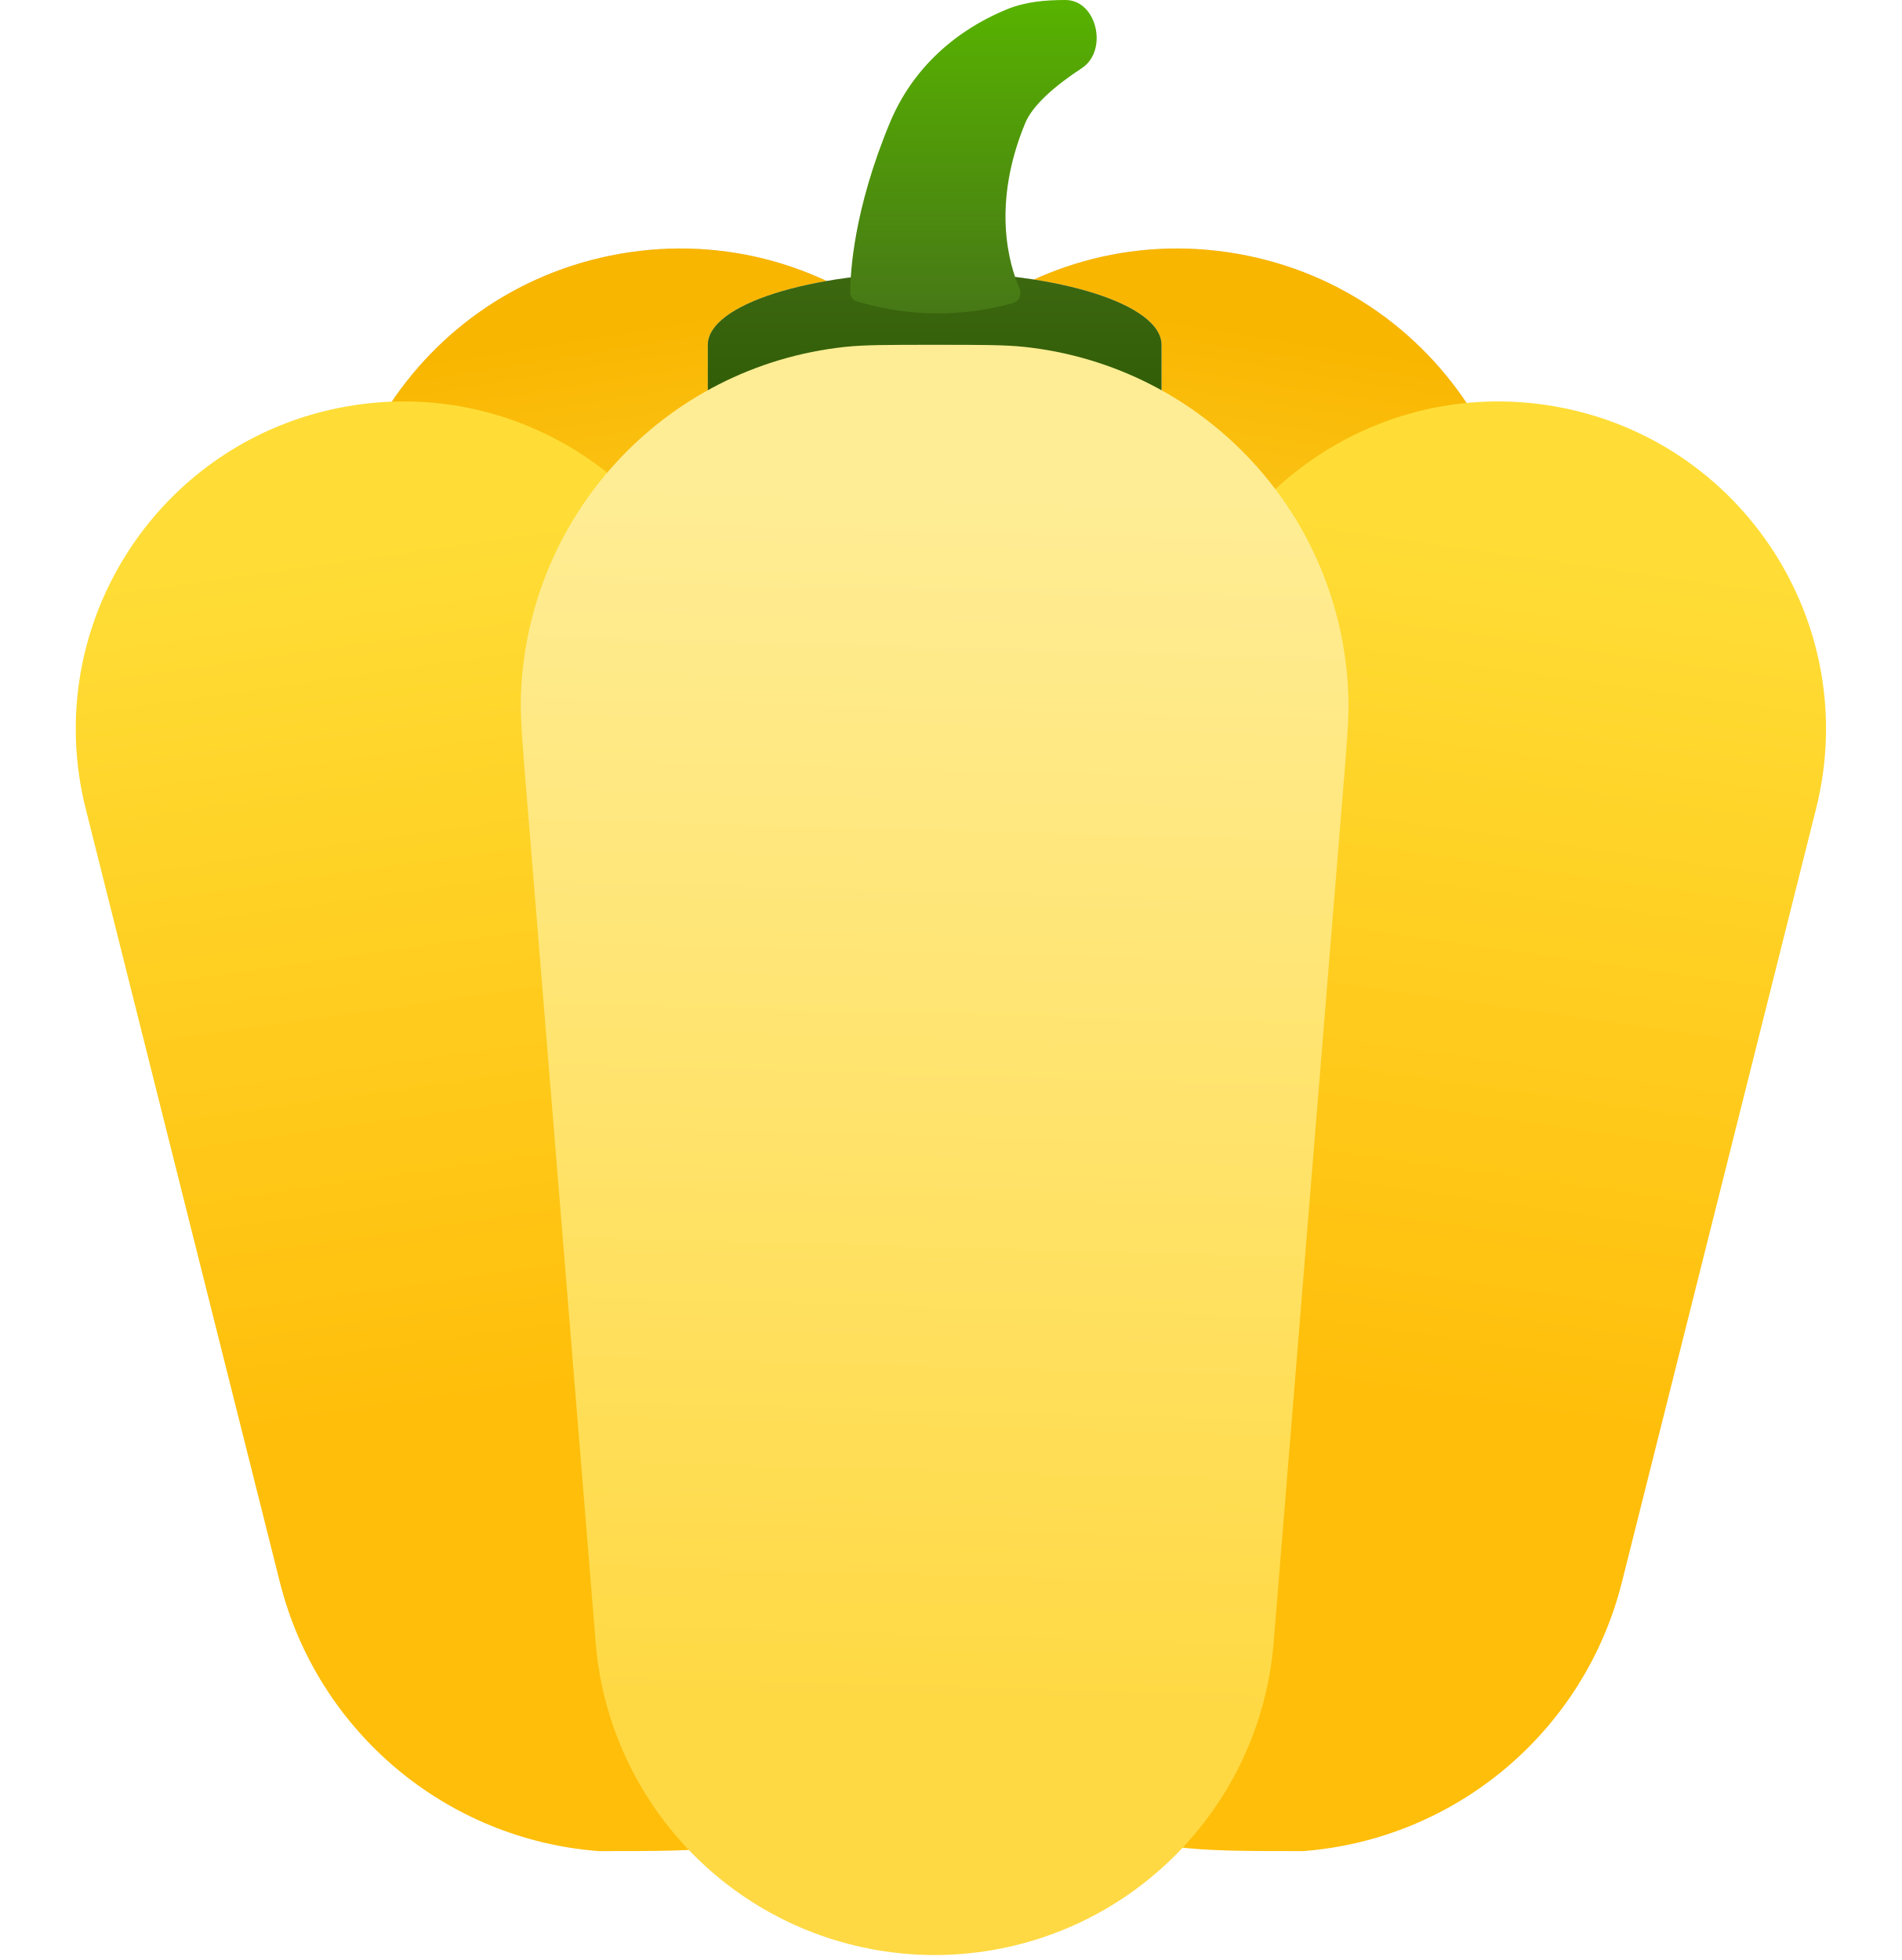
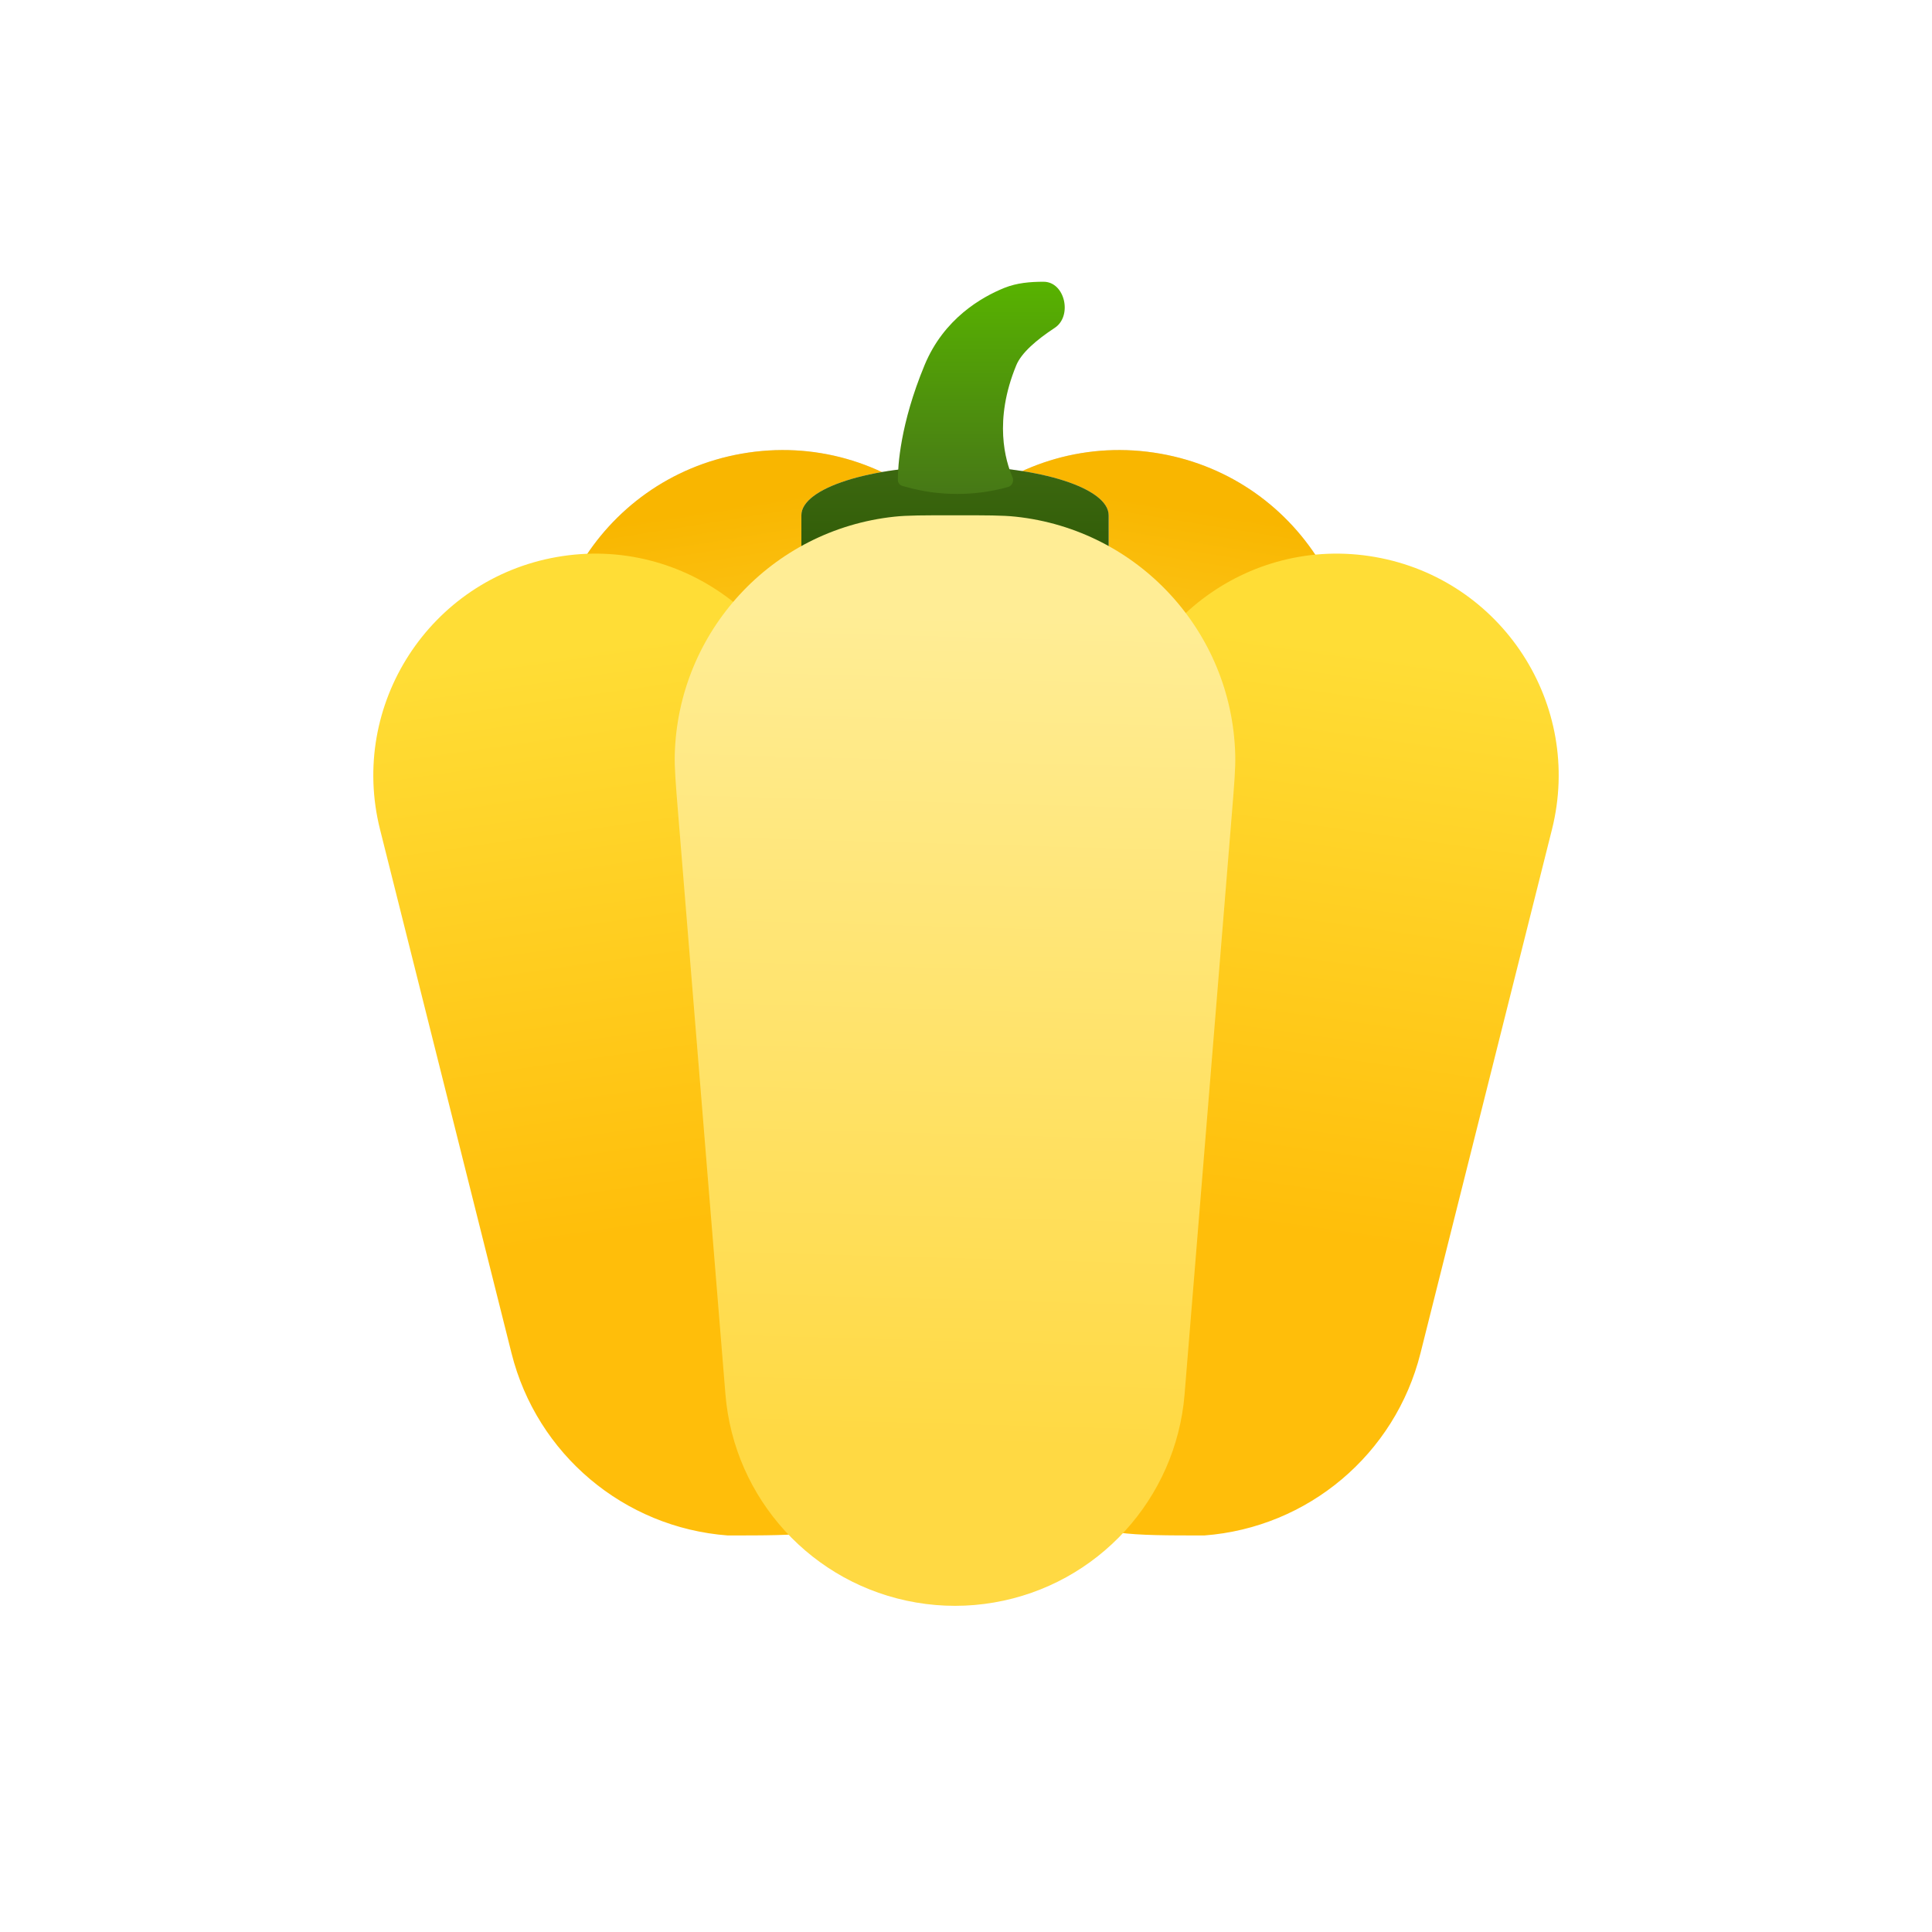
- <svg xmlns="http://www.w3.org/2000/svg" preserveAspectRatio="none" overflow="visible" style="display: block;" width="32" height="32.98" viewBox="0 0 32 32.98" fill="none">
-   <g id="Group 2085673345">
-     <g id="Rectangle 346796526">
-       <path d="M5.913 11.949C4.733 8.545 6.88 4.895 10.428 4.271C14.03 3.638 17.324 6.43 17.29 10.088L17.253 14.064C17.246 14.839 17.243 15.227 17.118 15.543C16.952 15.964 16.636 16.309 16.23 16.511C15.926 16.662 15.54 16.699 14.768 16.773L12.674 16.974C12.399 16.99 12.261 16.999 12.144 17.001C9.58 17.057 7.254 15.504 6.322 13.115C6.279 13.006 6.236 12.882 6.151 12.635L5.913 11.949Z" fill="#D9D9D9" />
-       <path d="M5.913 11.949C4.733 8.545 6.88 4.895 10.428 4.271C14.03 3.638 17.324 6.43 17.29 10.088L17.253 14.064C17.246 14.839 17.243 15.227 17.118 15.543C16.952 15.964 16.636 16.309 16.23 16.511C15.926 16.662 15.54 16.699 14.768 16.773L12.674 16.974C12.399 16.99 12.261 16.999 12.144 17.001C9.58 17.057 7.254 15.504 6.322 13.115C6.279 13.006 6.236 12.882 6.151 12.635L5.913 11.949Z" fill="url(#paint0_linear_0_98)" />
+ <svg xmlns="http://www.w3.org/2000/svg" width="48" height="48" viewBox="0 0 48 48" fill="none">
+   <g transform="translate(8 7)">
+     <g id="Group 2085673345">
+       <g id="Rectangle 346796526">
+         <path d="M5.913 11.949C4.733 8.545 6.88 4.895 10.428 4.271C14.03 3.638 17.324 6.43 17.29 10.088L17.253 14.064C17.246 14.839 17.243 15.227 17.118 15.543C16.952 15.964 16.636 16.309 16.23 16.511C15.926 16.662 15.54 16.699 14.768 16.773L12.674 16.974C12.399 16.99 12.261 16.999 12.144 17.001C9.58 17.057 7.254 15.504 6.322 13.115C6.279 13.006 6.236 12.882 6.151 12.635L5.913 11.949Z" fill="#D9D9D9" />
+         <path d="M5.913 11.949C4.733 8.545 6.88 4.895 10.428 4.271C14.03 3.638 17.324 6.43 17.29 10.088L17.253 14.064C17.246 14.839 17.243 15.227 17.118 15.543C16.952 15.964 16.636 16.309 16.23 16.511C15.926 16.662 15.54 16.699 14.768 16.773L12.674 16.974C12.399 16.99 12.261 16.999 12.144 17.001C9.58 17.057 7.254 15.504 6.322 13.115C6.279 13.006 6.236 12.882 6.151 12.635L5.913 11.949Z" fill="url(#paint0_linear_0_98)" />
+       </g>
+       <g id="Rectangle 346796527">
+         <path d="M25.342 11.949C26.522 8.545 24.375 4.895 20.827 4.271C17.224 3.638 13.931 6.43 13.965 10.088L14.002 14.064C14.009 14.839 14.012 15.227 14.137 15.543C14.303 15.964 14.62 16.309 15.025 16.511C15.329 16.662 15.715 16.699 16.487 16.773L18.581 16.974C18.857 16.99 18.994 16.999 19.111 17.001C21.675 17.057 24.001 15.504 24.933 13.115C24.976 13.006 25.019 12.882 25.104 12.635L25.342 11.949Z" fill="#D9D9D9" />
+         <path d="M25.342 11.949C26.522 8.545 24.375 4.895 20.827 4.271C17.224 3.638 13.931 6.43 13.965 10.088L14.002 14.064C14.009 14.839 14.012 15.227 14.137 15.543C14.303 15.964 14.62 16.309 15.025 16.511C15.329 16.662 15.715 16.699 16.487 16.773L18.581 16.974C18.857 16.99 18.994 16.999 19.111 17.001C21.675 17.057 24.001 15.504 24.933 13.115C24.976 13.006 25.019 12.882 25.104 12.635L25.342 11.949Z" fill="url(#paint1_linear_0_98)" />
+       </g>
+       <path id="Rectangle 346796524" d="M1.442 13.608C0.663 10.505 2.682 7.393 5.833 6.839C9.008 6.281 11.981 8.555 12.275 11.765L13.686 27.195C13.853 29.021 13.936 29.934 13.416 30.526C13.401 30.543 13.386 30.56 13.37 30.576C12.828 31.148 11.911 31.148 10.077 31.148C7.5 30.952 5.338 29.129 4.709 26.622L1.442 13.608Z" fill="url(#paint2_linear_0_98)" />
+       <path id="Rectangle 346796525" d="M30.558 13.608C31.337 10.505 29.318 7.393 26.167 6.839C22.992 6.281 20.019 8.555 19.725 11.765L18.314 27.195C18.147 29.021 18.064 29.934 18.584 30.526C18.599 30.543 18.614 30.56 18.63 30.576C19.172 31.148 20.089 31.148 21.923 31.148C24.5 30.952 26.662 29.129 27.291 26.622L30.558 13.608Z" fill="url(#paint3_linear_0_98)" />
+       <g id="Union">
+         <path d="M15.727 4.581C17.834 4.581 19.543 5.127 19.544 5.802V8.55H11.91V5.802C11.911 5.127 13.62 4.581 15.727 4.581Z" fill="#D9D9D9" />
+         <path d="M15.727 4.581C17.834 4.581 19.543 5.127 19.544 5.802V8.55H11.91V5.802C11.911 5.127 13.62 4.581 15.727 4.581Z" fill="url(#paint4_linear_0_98)" />
+       </g>
+       <path id="Rectangle 346796523" d="M8.852 13.259C8.788 12.473 8.756 12.079 8.764 11.753C8.843 8.693 11.175 6.163 14.219 5.837C14.543 5.802 14.938 5.802 15.727 5.802C16.516 5.802 16.91 5.802 17.235 5.837C20.279 6.163 22.611 8.693 22.689 11.753C22.698 12.079 22.666 12.473 22.602 13.259L21.431 27.638C21.219 30.242 19.27 32.373 16.694 32.814C16.054 32.924 15.4 32.924 14.76 32.814C12.184 32.373 10.235 30.242 10.023 27.638L8.852 13.259Z" fill="url(#paint5_linear_0_98)" />
+       <path id="Rectangle 346796529" d="M16.957 0.151C17.264 0.028 17.596 0 17.927 0C18.46 0 18.65 0.853 18.204 1.146C17.752 1.443 17.377 1.766 17.25 2.073C16.681 3.449 16.981 4.455 17.155 4.854C17.197 4.951 17.147 5.071 17.046 5.099C16.219 5.33 15.345 5.33 14.519 5.1L14.424 5.074C14.355 5.055 14.307 4.995 14.307 4.924C14.307 4.584 14.363 3.538 14.97 2.073C15.448 0.917 16.388 0.38 16.957 0.151Z" fill="url(#paint6_linear_0_98)" />
    </g>
-     <g id="Rectangle 346796527">
-       <path d="M25.342 11.949C26.522 8.545 24.375 4.895 20.827 4.271C17.224 3.638 13.931 6.43 13.965 10.088L14.002 14.064C14.009 14.839 14.012 15.227 14.137 15.543C14.303 15.964 14.62 16.309 15.025 16.511C15.329 16.662 15.715 16.699 16.487 16.773L18.581 16.974C18.857 16.99 18.994 16.999 19.111 17.001C21.675 17.057 24.001 15.504 24.933 13.115C24.976 13.006 25.019 12.882 25.104 12.635L25.342 11.949Z" fill="#D9D9D9" />
-       <path d="M25.342 11.949C26.522 8.545 24.375 4.895 20.827 4.271C17.224 3.638 13.931 6.43 13.965 10.088L14.002 14.064C14.009 14.839 14.012 15.227 14.137 15.543C14.303 15.964 14.62 16.309 15.025 16.511C15.329 16.662 15.715 16.699 16.487 16.773L18.581 16.974C18.857 16.99 18.994 16.999 19.111 17.001C21.675 17.057 24.001 15.504 24.933 13.115C24.976 13.006 25.019 12.882 25.104 12.635L25.342 11.949Z" fill="url(#paint1_linear_0_98)" />
-     </g>
-     <path id="Rectangle 346796524" d="M1.442 13.608C0.663 10.505 2.682 7.393 5.833 6.839C9.008 6.281 11.981 8.555 12.275 11.765L13.686 27.195C13.853 29.021 13.936 29.934 13.416 30.526C13.401 30.543 13.386 30.56 13.37 30.576C12.828 31.148 11.911 31.148 10.077 31.148C7.5 30.952 5.338 29.129 4.709 26.622L1.442 13.608Z" fill="url(#paint2_linear_0_98)" />
-     <path id="Rectangle 346796525" d="M30.558 13.608C31.337 10.505 29.318 7.393 26.167 6.839C22.992 6.281 20.019 8.555 19.725 11.765L18.314 27.195C18.147 29.021 18.064 29.934 18.584 30.526C18.599 30.543 18.614 30.56 18.63 30.576C19.172 31.148 20.089 31.148 21.923 31.148C24.5 30.952 26.662 29.129 27.291 26.622L30.558 13.608Z" fill="url(#paint3_linear_0_98)" />
-     <g id="Union">
-       <path d="M15.727 4.581C17.834 4.581 19.543 5.127 19.544 5.802V8.55H11.91V5.802C11.911 5.127 13.62 4.581 15.727 4.581Z" fill="#D9D9D9" />
-       <path d="M15.727 4.581C17.834 4.581 19.543 5.127 19.544 5.802V8.55H11.91V5.802C11.911 5.127 13.62 4.581 15.727 4.581Z" fill="url(#paint4_linear_0_98)" />
-     </g>
-     <path id="Rectangle 346796523" d="M8.852 13.259C8.788 12.473 8.756 12.079 8.764 11.753C8.843 8.693 11.175 6.163 14.219 5.837C14.543 5.802 14.938 5.802 15.727 5.802C16.516 5.802 16.91 5.802 17.235 5.837C20.279 6.163 22.611 8.693 22.689 11.753C22.698 12.079 22.666 12.473 22.602 13.259L21.431 27.638C21.219 30.242 19.27 32.373 16.694 32.814C16.054 32.924 15.4 32.924 14.76 32.814C12.184 32.373 10.235 30.242 10.023 27.638L8.852 13.259Z" fill="url(#paint5_linear_0_98)" />
-     <path id="Rectangle 346796529" d="M16.957 0.151C17.264 0.028 17.596 0 17.927 0C18.46 0 18.65 0.853 18.204 1.146C17.752 1.443 17.377 1.766 17.25 2.073C16.681 3.449 16.981 4.455 17.155 4.854C17.197 4.951 17.147 5.071 17.046 5.099C16.219 5.33 15.345 5.33 14.519 5.1L14.424 5.074C14.355 5.055 14.307 4.995 14.307 4.924C14.307 4.584 14.363 3.538 14.97 2.073C15.448 0.917 16.388 0.38 16.957 0.151Z" fill="url(#paint6_linear_0_98)" />
+     <defs>
+       <linearGradient id="paint0_linear_0_98" x1="12.535" y1="15.338" x2="10.941" y2="5.427" gradientUnits="userSpaceOnUse">
+         <stop stop-color="#FFE149" />
+         <stop offset="1" stop-color="#F9B600" />
+       </linearGradient>
+       <linearGradient id="paint1_linear_0_98" x1="18.72" y1="15.338" x2="20.314" y2="5.427" gradientUnits="userSpaceOnUse">
+         <stop stop-color="#FFE149" />
+         <stop offset="1" stop-color="#F9B600" />
+       </linearGradient>
+       <linearGradient id="paint2_linear_0_98" x1="9.66" y1="28.045" x2="6.949" y2="9.042" gradientUnits="userSpaceOnUse">
+         <stop offset="0.24" stop-color="#FFBE0A" />
+         <stop offset="1" stop-color="#FFDD36" />
+       </linearGradient>
+       <linearGradient id="paint3_linear_0_98" x1="22.34" y1="28.045" x2="25.05" y2="9.042" gradientUnits="userSpaceOnUse">
+         <stop offset="0.24" stop-color="#FFBE0A" />
+         <stop offset="1" stop-color="#FFDD36" />
+       </linearGradient>
+       <linearGradient id="paint4_linear_0_98" x1="15.727" y1="4.581" x2="15.727" y2="8.55" gradientUnits="userSpaceOnUse">
+         <stop stop-color="#3C6810" />
+         <stop offset="1" stop-color="#295300" />
+       </linearGradient>
+       <linearGradient id="paint5_linear_0_98" x1="15.809" y1="28.892" x2="16.376" y2="8.329" gradientUnits="userSpaceOnUse">
+         <stop stop-color="#FFD943" />
+         <stop offset="1" stop-color="#FFED95" />
+       </linearGradient>
+       <linearGradient id="paint6_linear_0_98" x1="17.389" y1="0" x2="17.389" y2="5.451" gradientUnits="userSpaceOnUse">
+         <stop stop-color="#58B300" />
+         <stop offset="1" stop-color="#467617" />
+       </linearGradient>
+     </defs>
  </g>
-   <defs>
-     <linearGradient id="paint0_linear_0_98" x1="12.535" y1="15.338" x2="10.941" y2="5.427" gradientUnits="userSpaceOnUse">
-       <stop stop-color="#FFE149" />
-       <stop offset="1" stop-color="#F9B600" />
-     </linearGradient>
-     <linearGradient id="paint1_linear_0_98" x1="18.72" y1="15.338" x2="20.314" y2="5.427" gradientUnits="userSpaceOnUse">
-       <stop stop-color="#FFE149" />
-       <stop offset="1" stop-color="#F9B600" />
-     </linearGradient>
-     <linearGradient id="paint2_linear_0_98" x1="9.66" y1="28.045" x2="6.949" y2="9.042" gradientUnits="userSpaceOnUse">
-       <stop offset="0.24" stop-color="#FFBE0A" />
-       <stop offset="1" stop-color="#FFDD36" />
-     </linearGradient>
-     <linearGradient id="paint3_linear_0_98" x1="22.34" y1="28.045" x2="25.05" y2="9.042" gradientUnits="userSpaceOnUse">
-       <stop offset="0.24" stop-color="#FFBE0A" />
-       <stop offset="1" stop-color="#FFDD36" />
-     </linearGradient>
-     <linearGradient id="paint4_linear_0_98" x1="15.727" y1="4.581" x2="15.727" y2="8.55" gradientUnits="userSpaceOnUse">
-       <stop stop-color="#3C6810" />
-       <stop offset="1" stop-color="#295300" />
-     </linearGradient>
-     <linearGradient id="paint5_linear_0_98" x1="15.809" y1="28.892" x2="16.376" y2="8.329" gradientUnits="userSpaceOnUse">
-       <stop stop-color="#FFD943" />
-       <stop offset="1" stop-color="#FFED95" />
-     </linearGradient>
-     <linearGradient id="paint6_linear_0_98" x1="17.389" y1="0" x2="17.389" y2="5.451" gradientUnits="userSpaceOnUse">
-       <stop stop-color="#58B300" />
-       <stop offset="1" stop-color="#467617" />
-     </linearGradient>
-   </defs>
</svg>
